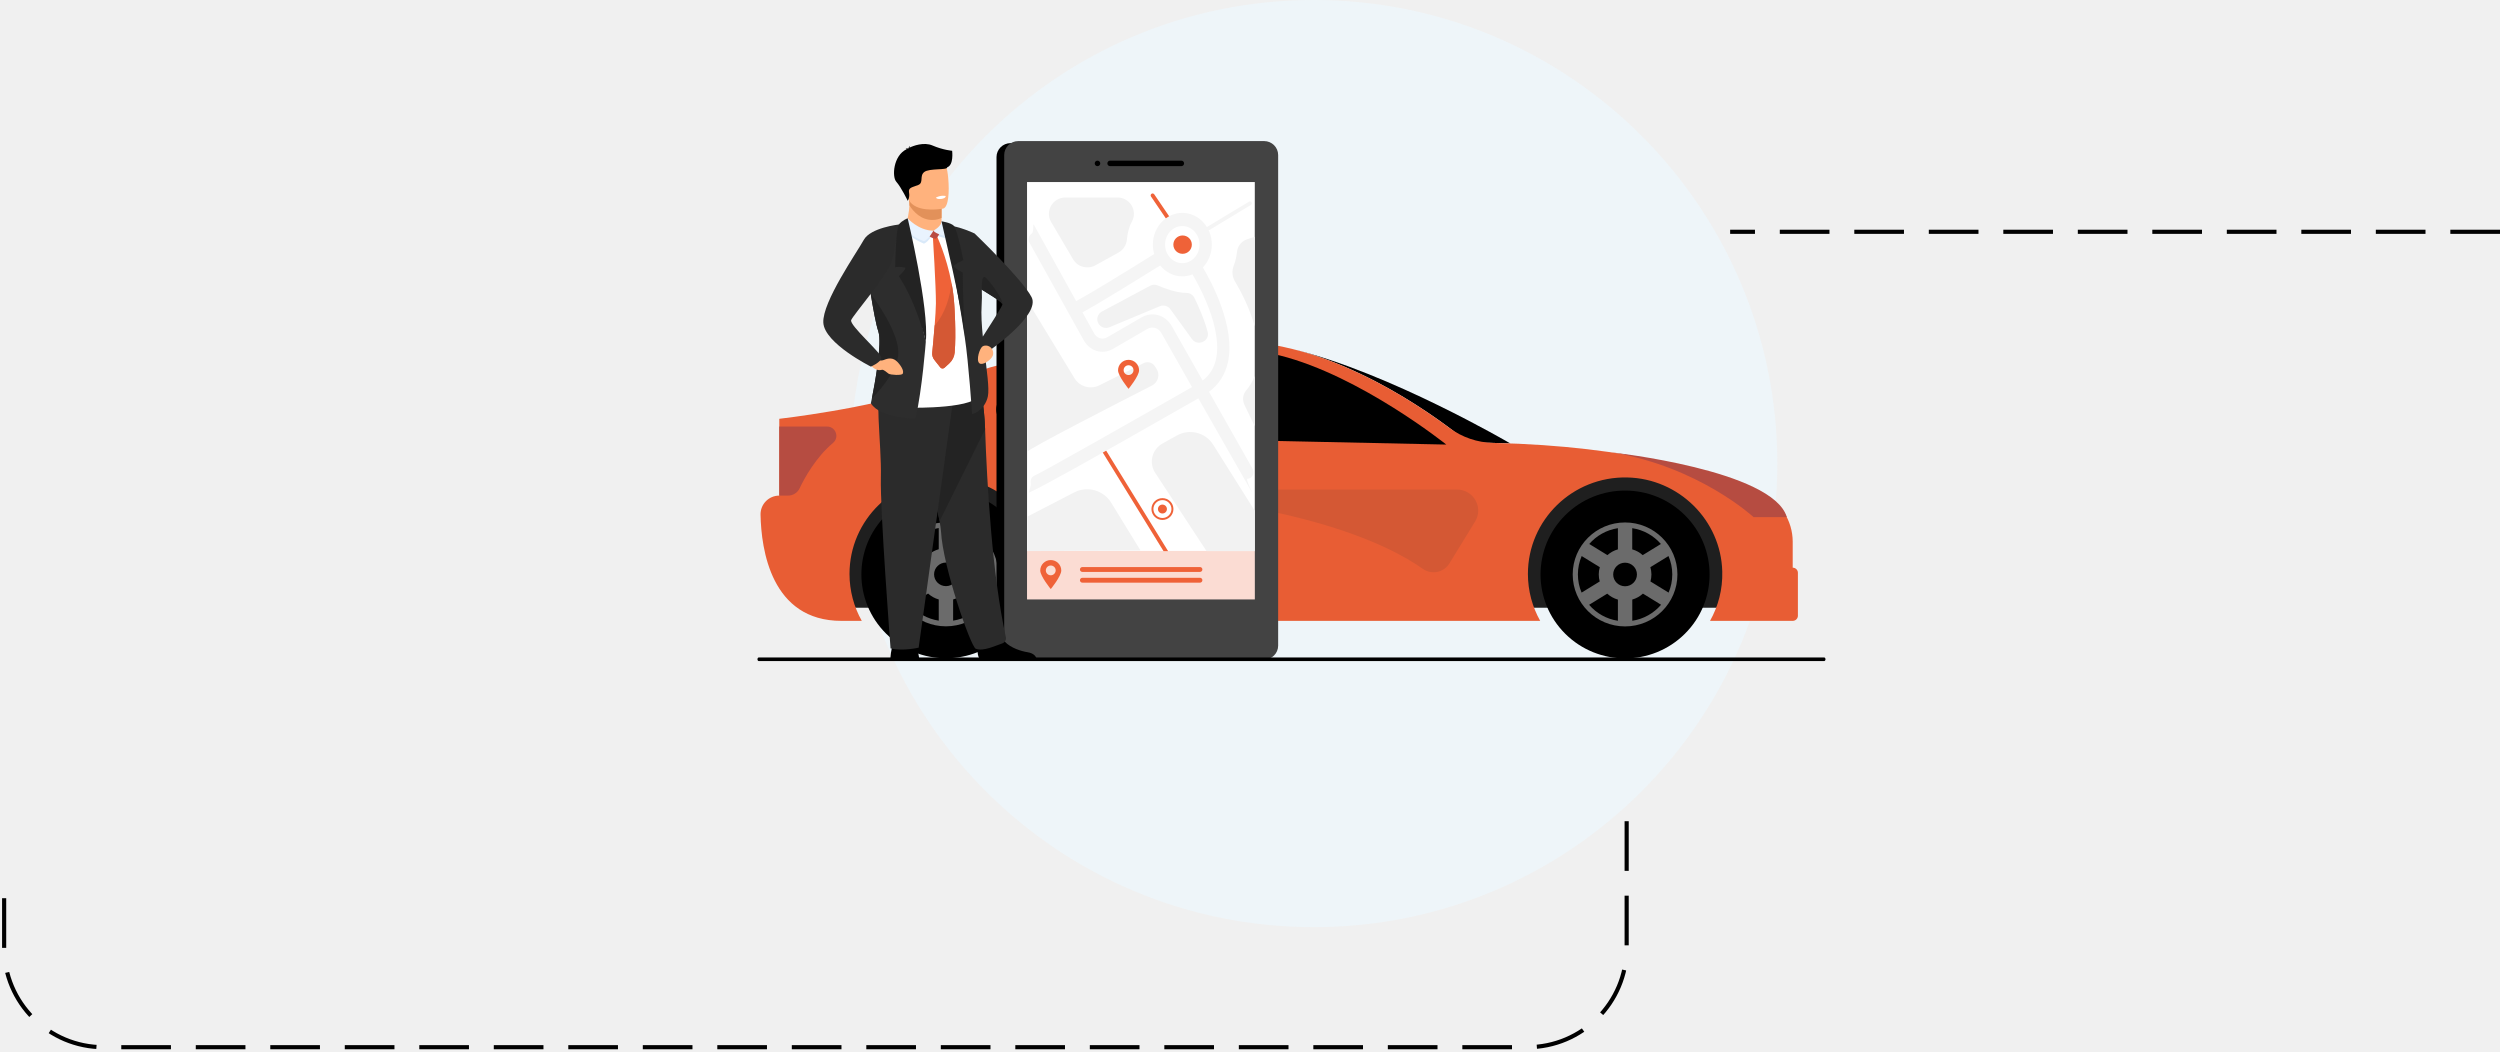
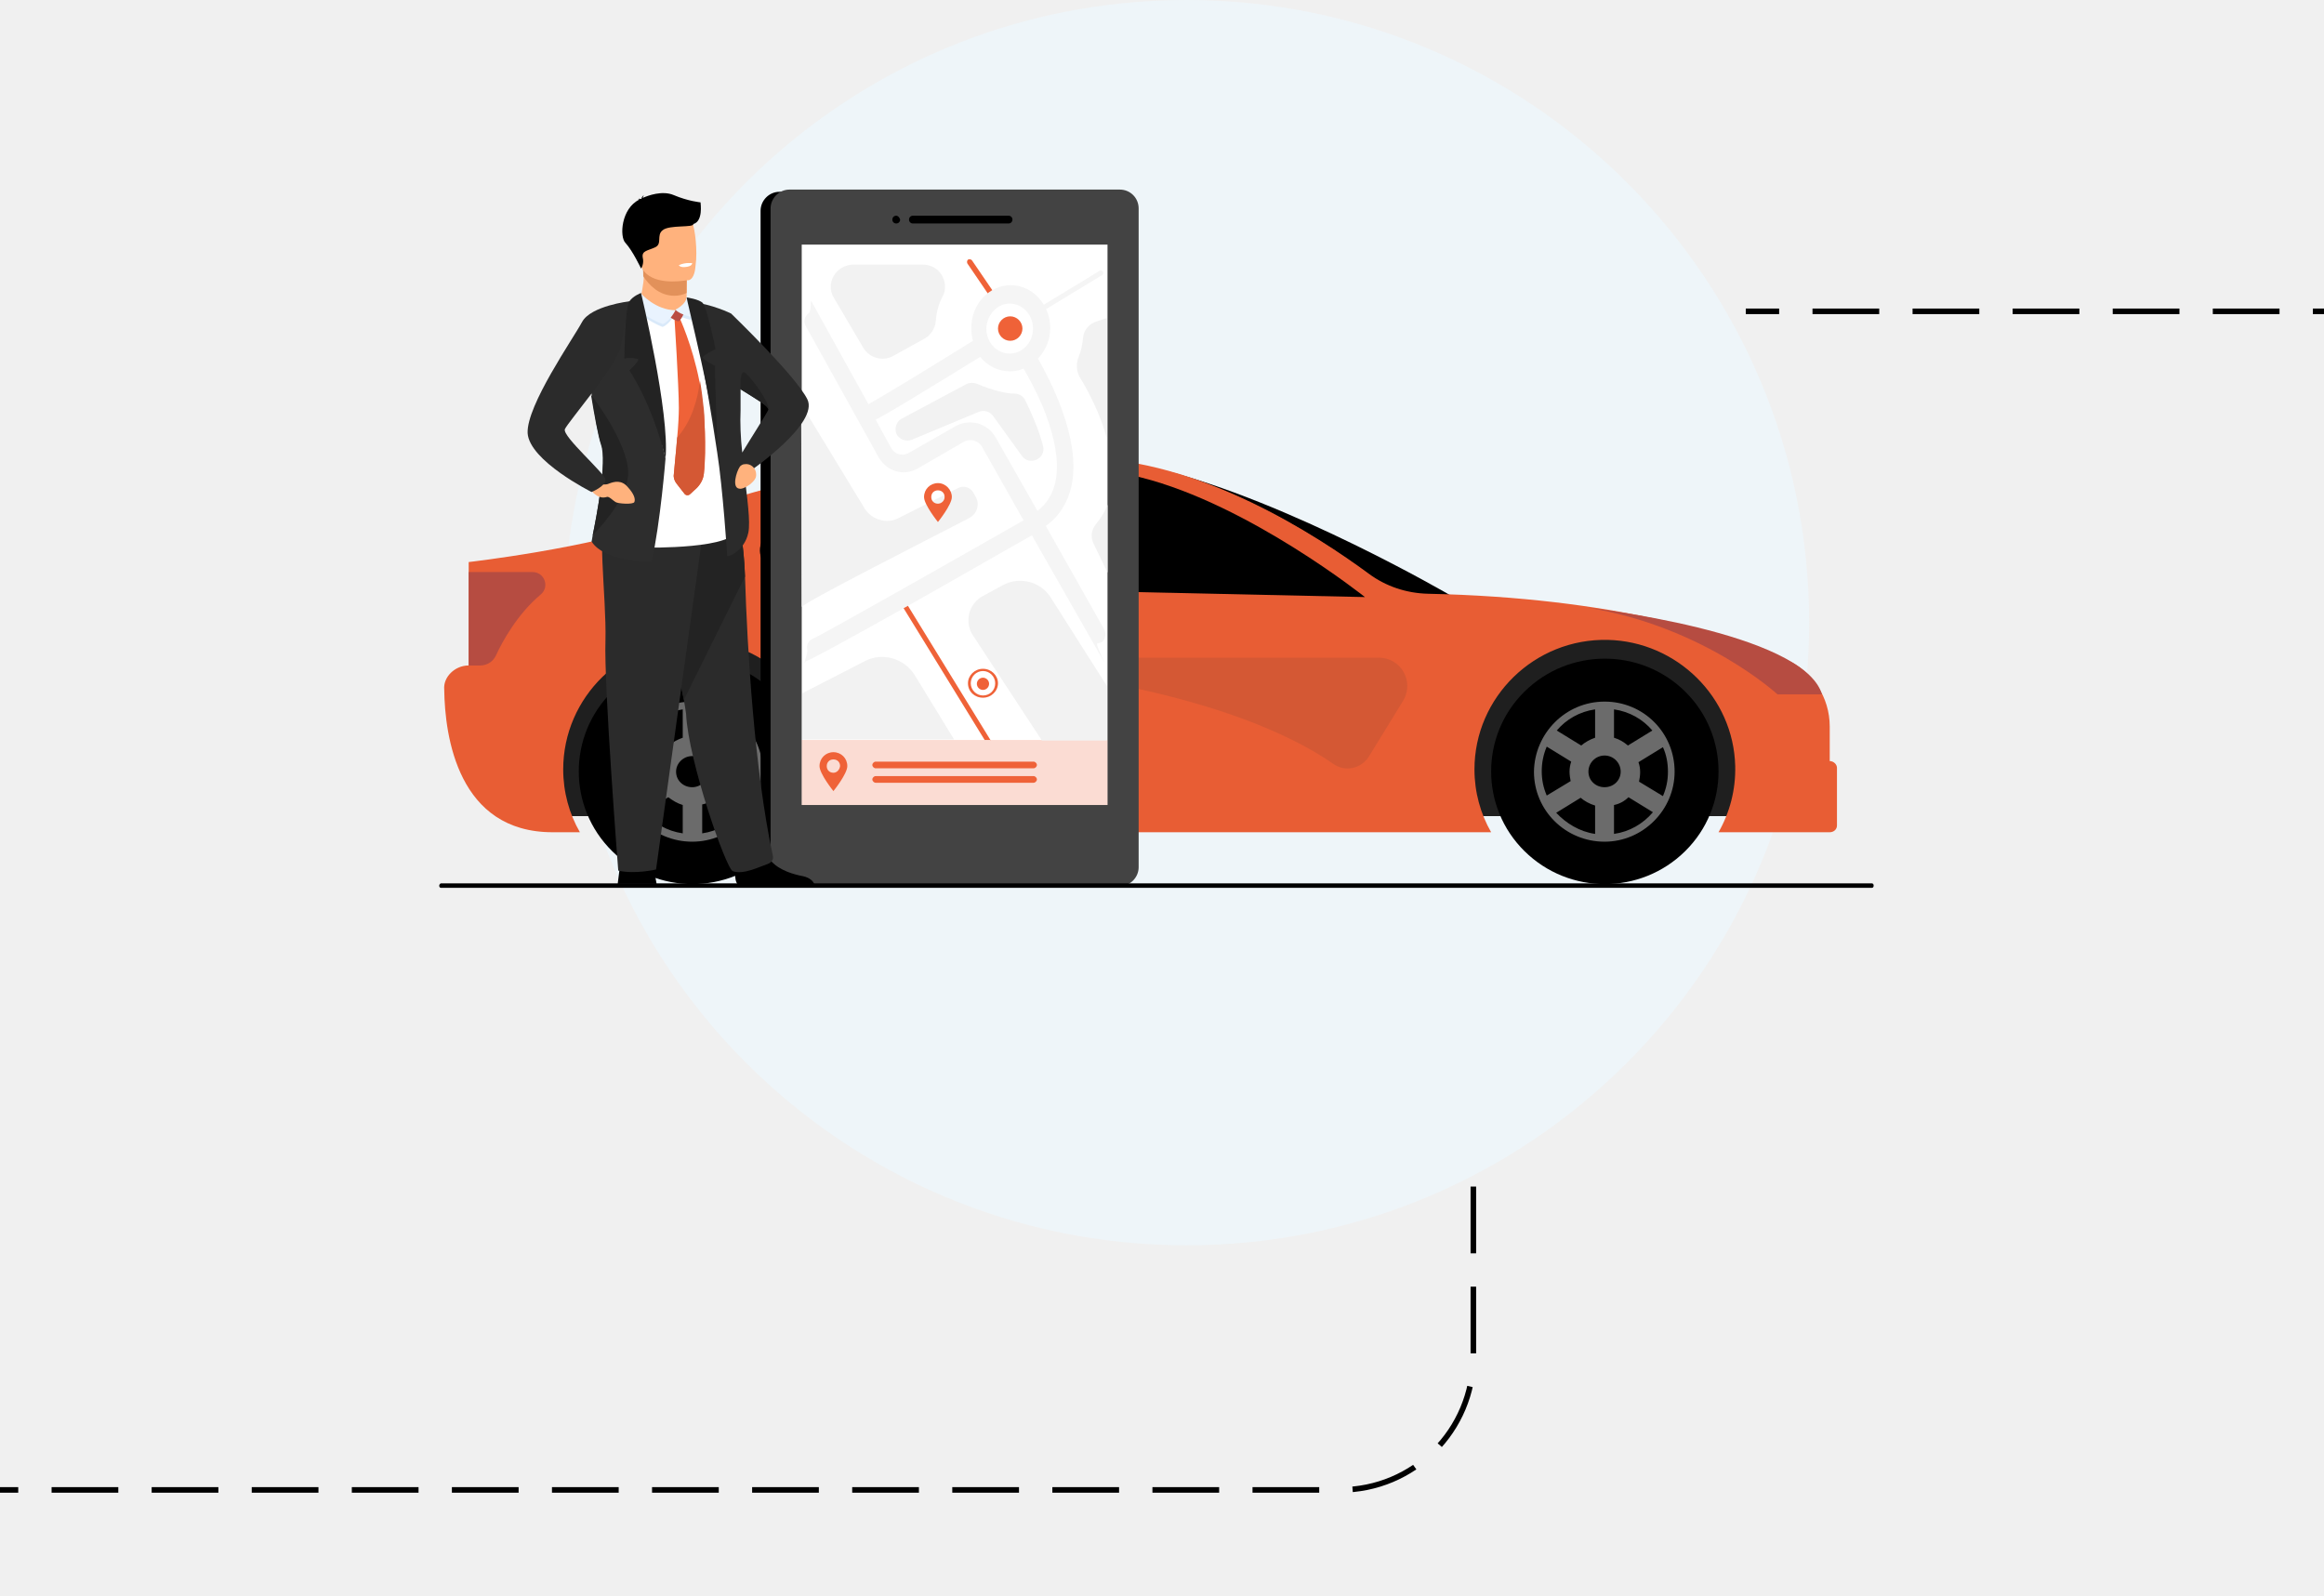
- <svg xmlns="http://www.w3.org/2000/svg" width="604" height="254" viewBox="0 0 604 254" fill="none">
-   <circle cx="317.4" cy="112" r="112" fill="#EEF5F9" />
-   <g clip-path="url(#clip0_2_80)">
-     <path d="M203.199 146.825H420.883L412.038 114.416H203.199V146.825Z" fill="#1F1F1F" />
-     <path d="M364.87 107.124C361.606 107.007 358.215 106.934 354.696 106.934C354.696 106.934 335.2 90.133 312.642 84.423C335.827 90.112 364.87 107.124 364.87 107.124Z" fill="black" />
-     <path d="M188.273 119.735V101.182C188.273 101.182 210.194 98.691 223.45 93.932C254.13 82.745 270.629 82.534 298.492 82.534C319.647 82.534 341.078 96.602 350.168 103.377C353.229 105.657 356.95 106.923 360.777 107.007C394.242 107.736 414.93 114.363 425.209 118.848C430.025 120.948 433.119 125.687 433.119 130.9V137.148C433.81 137.148 434.373 137.707 434.373 138.393V148.756C434.373 149.442 433.81 150.002 433.119 150.002H418.82H413.144C415.121 146.487 416.216 142.403 416.099 138.066C415.791 125.697 405.617 115.629 393.158 115.355C379.944 115.06 369.143 125.613 369.143 138.657C369.143 142.773 370.228 146.646 372.109 150.002H249.24C251.217 146.487 252.312 142.403 252.195 138.066C251.887 125.697 241.714 115.629 229.254 115.355C216.04 115.06 205.24 125.613 205.24 138.657C205.24 142.773 206.324 146.646 208.206 150.002H203.294C186.317 150.002 183.904 132.758 183.745 124.315C183.713 121.793 185.754 119.735 188.273 119.735Z" fill="#E85D34" />
-     <path d="M309.25 85.89C328.64 90.766 349.423 107.409 349.423 107.409L294.399 106.237C292.241 106.195 290.296 104.929 289.392 102.987L280.962 84.919H301.362C304.02 84.919 306.667 85.236 309.25 85.89Z" fill="black" />
-     <path d="M277.719 85.331L285.448 102.902C286.043 104.253 285.044 105.762 283.556 105.762C275.763 105.762 255.289 105.477 243.51 102.544C240.682 101.836 239.725 98.301 241.83 96.296C246.625 91.748 257.032 85.331 277.719 85.331Z" fill="black" />
-     <path d="M431.694 124.937H423.657C423.657 124.937 410.507 112.759 389.416 109.297C389.405 109.297 428.377 113.561 431.694 124.937Z" fill="#B64C41" />
-     <path d="M188.273 119.735H190.399C191.59 119.735 192.674 119.059 193.184 117.983C194.417 115.397 197.118 110.49 201.264 107.007C202.869 105.656 201.912 103.05 199.807 103.05H188.273V119.735Z" fill="#B64C41" />
-     <path d="M293.814 111.387H304.509C305.104 111.387 305.583 110.912 305.583 110.321C305.583 109.73 305.104 109.255 304.509 109.255H293.814C293.219 109.255 292.741 109.73 292.741 110.321C292.751 110.912 293.23 111.387 293.814 111.387Z" fill="black" />
-     <path d="M246.54 111.387H257.234C257.83 111.387 258.308 110.912 258.308 110.321C258.308 109.73 257.83 109.255 257.234 109.255H246.54C245.945 109.255 245.466 109.73 245.466 110.321C245.466 110.912 245.945 111.387 246.54 111.387Z" fill="black" />
-     <path d="M255.597 118.278H352.017C356.004 118.278 358.46 122.605 356.387 125.993L350.178 136.124C348.828 138.33 345.873 138.931 343.757 137.433C335.508 131.607 311.759 119.503 255.597 118.278Z" fill="#D45834" />
-     <path d="M242.972 153.099C250.947 145.182 250.947 132.346 242.972 124.429C234.997 116.512 222.067 116.512 214.092 124.429C206.117 132.346 206.117 145.182 214.092 153.099C222.067 161.016 234.997 161.016 242.972 153.099Z" fill="black" />
-     <path d="M228.532 126.204C235.516 126.204 241.182 131.829 241.182 138.762C241.182 145.696 235.516 151.321 228.532 151.321C221.547 151.321 215.881 145.696 215.881 138.762C215.881 131.829 221.547 126.204 228.532 126.204ZM226.799 127.576C224.046 127.998 221.611 129.391 219.878 131.396L224.269 134.087C224.981 133.443 225.853 132.958 226.799 132.694V127.576ZM230.265 127.576V132.694C231.221 132.958 232.082 133.443 232.795 134.087L237.185 131.396C235.452 129.391 233.029 127.998 230.265 127.576ZM239.046 143.152C239.62 141.801 239.939 140.324 239.939 138.762C239.939 137.19 239.609 135.681 239.024 134.319L234.644 137.01C234.804 137.57 234.9 138.15 234.9 138.762C234.9 139.353 234.815 139.923 234.666 140.461L239.046 143.152ZM230.265 149.949C233.039 149.527 235.484 148.112 237.228 146.076L232.848 143.395C232.125 144.06 231.243 144.556 230.275 144.83V149.949H230.265ZM231.413 138.762C231.413 137.19 230.126 135.913 228.542 135.913C226.958 135.913 225.672 137.19 225.672 138.762C225.672 140.335 226.958 141.611 228.542 141.611C230.126 141.611 231.413 140.335 231.413 138.762ZM226.799 149.949V144.83C225.821 144.556 224.949 144.06 224.226 143.395L219.847 146.076C221.579 148.112 224.024 149.527 226.799 149.949ZM222.419 140.461C222.27 139.923 222.185 139.353 222.185 138.762C222.185 138.15 222.27 137.57 222.44 137.01L218.061 134.319C217.476 135.681 217.146 137.179 217.146 138.762C217.146 140.313 217.465 141.801 218.039 143.152L222.419 140.461Z" fill="#6B6B6B" />
-     <path d="M407.056 153.129C415.031 145.212 415.031 132.376 407.056 124.459C399.081 116.542 386.151 116.542 378.176 124.459C370.201 132.376 370.201 145.212 378.176 153.129C386.151 161.046 399.081 161.046 407.056 153.129Z" fill="black" />
-     <path d="M392.616 126.225C399.6 126.225 405.266 131.85 405.266 138.783C405.266 145.717 399.6 151.342 392.616 151.342C385.631 151.342 379.965 145.717 379.965 138.783C379.965 131.85 385.631 126.225 392.616 126.225ZM390.883 127.607C388.13 128.029 385.695 129.422 383.962 131.427L388.353 134.119C389.065 133.475 389.937 132.989 390.883 132.725V127.607ZM394.349 127.607V132.725C395.305 132.989 396.166 133.475 396.879 134.119L401.269 131.427C399.536 129.422 397.102 128.019 394.349 127.607ZM403.13 143.173C403.704 141.822 404.023 140.345 404.023 138.783C404.023 137.211 403.693 135.702 403.108 134.34L398.728 137.031C398.888 137.591 398.984 138.171 398.984 138.783C398.984 139.374 398.899 139.944 398.75 140.482L403.13 143.173ZM394.349 149.98C397.123 149.558 399.568 148.144 401.312 146.107L396.932 143.416C396.209 144.081 395.327 144.577 394.359 144.851V149.98H394.349ZM395.486 138.794C395.486 137.221 394.2 135.944 392.616 135.944C391.032 135.944 389.746 137.221 389.746 138.794C389.746 140.366 391.032 141.643 392.616 141.643C394.2 141.643 395.486 140.366 395.486 138.794ZM390.883 149.98V144.862C389.905 144.587 389.033 144.091 388.31 143.427L383.931 146.118C385.663 148.144 388.108 149.558 390.883 149.98ZM386.493 140.482C386.344 139.944 386.259 139.374 386.259 138.783C386.259 138.171 386.344 137.591 386.514 137.031L382.134 134.34C381.549 135.702 381.22 137.2 381.22 138.783C381.22 140.334 381.539 141.822 382.113 143.173L386.493 140.482Z" fill="#6B6B6B" />
-     <path d="M303.552 159.236H244.148C242.287 159.236 240.756 157.727 240.756 155.87V37.947C240.756 36.1 242.277 34.58 244.148 34.58H303.552C305.412 34.58 306.943 36.089 306.943 37.947V155.88C306.943 157.727 305.412 159.236 303.552 159.236Z" fill="black" />
-     <path d="M305.412 159.363H246.008C244.148 159.363 242.617 157.854 242.617 155.996V37.45C242.617 35.604 244.137 34.084 246.008 34.084H305.412C307.272 34.084 308.803 35.593 308.803 37.45V155.996C308.803 157.843 307.272 159.363 305.412 159.363Z" fill="#434343" />
-     <path d="M285.405 38.812H268.204C267.832 38.812 267.535 39.108 267.535 39.477C267.535 39.846 267.832 40.142 268.204 40.142H285.405C285.777 40.142 286.075 39.846 286.075 39.477C286.075 39.108 285.777 38.812 285.405 38.812Z" fill="black" />
-     <path d="M265.154 38.812C264.782 38.812 264.484 39.108 264.484 39.477C264.484 39.846 264.782 40.142 265.154 40.142C265.526 40.142 265.823 39.846 265.823 39.477C265.823 39.108 265.515 38.812 265.154 38.812Z" fill="black" />
-     <path d="M303.159 43.983H248.134V144.81H303.159V43.983Z" fill="white" />
-     <path d="M303.159 133.106H248.134V144.81H303.159V133.106Z" fill="#EF6238" fill-opacity="0.22" />
-     <path d="M283.13 54.547C282.981 54.547 282.833 54.473 282.737 54.336L278.081 47.476C277.932 47.265 277.996 46.969 278.208 46.822C278.421 46.674 278.718 46.737 278.867 46.948L283.524 53.808C283.672 54.019 283.609 54.315 283.396 54.462C283.311 54.515 283.215 54.547 283.13 54.547Z" fill="#EF6238" />
-     <path d="M283.482 59.105C283.482 57.881 284.481 56.889 285.714 56.889C286.948 56.889 287.947 57.881 287.947 59.105C287.947 60.33 286.948 61.322 285.714 61.322C284.481 61.322 283.482 60.33 283.482 59.105Z" fill="#EF6238" />
-     <path d="M275.551 132.99L268.449 121.434C266.589 118.416 262.698 117.339 259.53 118.964L248.208 124.811V133.148L275.551 132.99Z" fill="#F2F2F2" />
-     <path d="M248.209 109.15C248.145 108.59 270.363 97.203 278.325 93.14C279.824 92.38 280.324 90.502 279.41 89.098L278.984 88.444C278.41 87.568 277.262 87.262 276.316 87.726L265.6 93.098C263.485 94.153 260.912 93.446 259.647 91.462L248.134 72.54L248.209 109.15Z" fill="#F2F2F2" />
-     <path d="M253.96 53.65L259.275 62.662C260.37 64.509 262.752 65.153 264.633 64.108L270.236 61.005C271.384 60.372 272.138 59.201 272.255 57.903C272.372 56.626 272.681 54.958 273.467 53.544C274.158 52.309 274.105 50.8 273.372 49.597C272.649 48.426 271.373 47.719 269.991 47.719H257.383C254.321 47.729 252.418 51.032 253.96 53.65Z" fill="#F2F2F2" />
-     <path d="M303.148 57.206V78.883C301.904 74.345 299.725 70.26 298.353 67.96C297.673 66.82 297.588 65.438 298.066 64.203C298.524 63.032 298.757 61.818 298.864 60.826C299.013 59.412 300.001 58.23 301.362 57.786L303.148 57.206Z" fill="#F2F2F2" />
-     <path d="M301.096 94.301C302 93.225 302.68 92.053 303.148 90.829V102.997L300.65 97.794C300.097 96.644 300.267 95.272 301.096 94.301Z" fill="#F2F2F2" />
-     <path d="M303.148 123.397V133.148H291.497L279.101 114.247C277.507 111.82 278.315 108.559 280.866 107.145L284.364 105.203C287.404 103.514 291.242 104.485 293.091 107.419L303.148 123.397Z" fill="#F2F2F2" />
-     <path d="M266.217 75.273L277.858 69.047C278.432 68.741 279.112 68.709 279.707 68.973C281.206 69.617 284.236 70.778 286.639 70.767C287.457 70.767 288.201 71.221 288.563 71.949C289.434 73.733 290.944 77.036 291.763 80.16C292.358 82.418 289.349 83.811 287.978 81.911L282.758 74.704C282.184 73.901 281.121 73.606 280.207 73.986L268.046 79.062C267.046 79.474 265.898 79.083 265.377 78.154C264.793 77.131 265.175 75.833 266.217 75.273Z" fill="#F2F2F2" />
-     <path d="M289.913 136.997H261.507C261.178 136.997 260.912 137.26 260.912 137.588C260.912 137.915 261.178 138.179 261.507 138.179H289.902C290.231 138.179 290.497 137.915 290.497 137.588C290.508 137.26 290.231 136.997 289.913 136.997Z" fill="#EF6238" />
-     <path d="M289.913 139.593H261.507C261.178 139.593 260.912 139.857 260.912 140.184C260.912 140.511 261.178 140.775 261.507 140.775H289.902C290.231 140.775 290.497 140.511 290.497 140.184C290.508 139.857 290.231 139.593 289.913 139.593Z" fill="#EF6238" />
-     <path d="M253.864 135.308C252.461 135.308 251.323 136.437 251.323 137.83C251.323 139.223 253.864 142.316 253.864 142.316C253.864 142.316 256.405 139.223 256.405 137.83C256.405 136.437 255.267 135.308 253.864 135.308ZM253.864 138.991C253.205 138.991 252.673 138.464 252.673 137.809C252.673 137.155 253.205 136.627 253.864 136.627C254.523 136.627 255.055 137.155 255.055 137.809C255.044 138.464 254.512 138.991 253.864 138.991Z" fill="#EF6238" />
-     <path d="M272.659 86.935C271.256 86.935 270.118 88.064 270.118 89.457C270.118 90.85 272.659 93.942 272.659 93.942C272.659 93.942 275.2 90.85 275.2 89.457C275.2 88.064 274.062 86.935 272.659 86.935ZM272.659 90.608C272 90.608 271.468 90.08 271.468 89.426C271.468 88.771 272 88.244 272.659 88.244C273.318 88.244 273.85 88.771 273.85 89.426C273.85 90.08 273.318 90.608 272.659 90.608Z" fill="#EF6238" />
-     <path d="M282.216 133.159L266.408 107.504C266.27 107.282 265.983 107.219 265.76 107.345C265.536 107.482 265.473 107.767 265.6 107.989L281.11 133.159H282.216Z" fill="#EF6238" />
-     <path d="M281.929 122.986C281.929 123.577 281.451 124.062 280.845 124.062C280.249 124.062 279.76 123.587 279.76 122.986C279.76 122.384 280.239 121.909 280.845 121.909C281.44 121.909 281.929 122.395 281.929 122.986Z" fill="#EF6238" />
-     <path d="M280.845 120.347C279.378 120.347 278.187 121.529 278.187 122.985C278.187 124.442 279.378 125.624 280.845 125.624C282.312 125.624 283.502 124.442 283.502 122.985C283.502 121.529 282.312 120.347 280.845 120.347ZM280.845 125.149C279.643 125.149 278.665 124.178 278.665 122.985C278.665 121.793 279.643 120.822 280.845 120.822C282.046 120.822 283.024 121.793 283.024 122.985C283.024 124.178 282.046 125.149 280.845 125.149Z" fill="#EF6238" />
-     <path d="M227.479 52.658V53.47C227.479 53.47 227.702 56.003 224.555 56.383C221.408 56.752 218.825 56.71 218.91 54.747C219.197 53.228 219.697 50.874 219.718 49.629C219.729 49.165 219.697 48.669 219.601 48.109L225.703 47.993L227.5 48.289L227.479 52.658Z" fill="#FFB27D" />
-     <path d="M227.5 48.268L227.478 52.658C226.83 52.953 226.096 53.144 225.278 53.144C222.471 53.144 220.664 51.107 219.718 49.619C219.729 49.154 219.697 48.658 219.601 48.099L225.703 47.983L227.5 48.268Z" fill="#E2915A" />
-     <path d="M219.133 47.117C219.846 50.895 224.757 50.769 226.883 50.537C227.479 50.473 227.861 50.399 227.861 50.399C228.531 50.22 228.914 49.165 229.084 47.782C229.435 45.049 228.988 41.039 228.531 40.015C227.829 38.474 226.511 36.807 221.568 38.01C216.614 39.213 218.23 42.273 219.133 47.117Z" fill="#FFB27D" />
-     <path d="M215.115 159.046H222.078C222.025 158.687 221.844 157.579 221.526 156.566C221.409 156.207 221.281 155.869 221.132 155.574C220.452 154.234 216.157 155.088 216.157 155.088C216.157 155.088 215.753 155.426 215.445 156.724C215.307 157.294 215.179 158.054 215.115 159.046Z" fill="black" />
-     <path d="M236.153 156.872C236.174 157.811 236.291 158.698 236.631 159.056H250.409C250.239 158.56 249.739 157.822 248.325 157.59C246.72 157.336 244.211 156.566 242.755 155.025C242.234 154.476 241.841 153.833 241.67 153.083C241.022 150.223 236.313 153.959 236.313 153.959C236.313 153.959 236.132 155.468 236.153 156.872Z" fill="black" />
-     <path d="M227 125.909C227.191 126.954 227.308 127.819 227.351 128.431C227.787 136.905 234.537 156.292 235.749 156.746C237.62 157.442 240.565 155.954 242.095 155.469C242.733 155.268 243.159 154.624 243.02 153.981C239.682 138.721 238.449 116.749 238.003 103.747C237.779 97.193 236.642 92.666 236.642 92.666C236.642 92.666 220.175 88.307 220.079 93.827C219.984 98.713 225.533 117.857 227 125.909Z" fill="#2B2B2B" />
-     <path d="M227 125.909L238.003 103.747C237.779 97.193 236.642 92.666 236.642 92.666C236.642 92.666 220.175 88.307 220.079 93.827C219.984 98.713 225.533 117.857 227 125.909Z" fill="#232323" />
-     <path d="M230.657 93.848L221.95 156.471C221.95 156.471 218.123 157.389 215.157 156.65C215.157 156.65 212.606 123.344 212.819 115.292C213.031 107.24 210.99 93.742 213.286 92.254C215.583 90.776 230.657 93.848 230.657 93.848Z" fill="#2B2B2B" />
-     <path d="M230.041 36.427C230.041 36.427 227.861 36.258 225.289 35.15C223.205 34.253 220.569 35.245 219.718 35.688C219.739 35.551 219.793 35.361 219.931 35.182C219.931 35.182 219.548 35.456 219.495 35.825C219.452 35.857 219.442 35.878 219.452 35.878C219.452 35.878 219.017 35.804 218.74 35.92C218.74 35.92 218.932 35.889 219.006 36.015C219.017 36.026 219.027 36.036 219.038 36.047C215.785 37.609 215.487 42.706 216.529 43.888C217.783 45.313 219.304 48.51 219.304 48.51C219.304 48.51 219.856 47.751 219.623 46.505C219.389 45.26 220.484 45.26 221.855 44.69C223.226 44.12 222.089 42.527 223.29 41.566C224.491 40.595 228.903 41.165 228.839 40.427C230.466 39.836 230.041 36.585 230.041 36.427Z" fill="black" />
-     <path d="M218.166 55.824L220.175 98.512C220.175 98.512 236.897 98.786 236.419 95.029C235.94 91.272 230.391 57.132 230.391 57.132L218.166 55.824Z" fill="white" />
-     <path d="M212.191 80.023C213.191 82.988 211.309 92.929 210.639 96.296C210.491 97.013 210.395 97.425 210.395 97.425C212.712 101.161 221.196 101.119 221.196 101.119C222.822 93.963 223.673 82.566 223.673 82.566L217.167 54.241L208.981 61.755C208.981 61.755 209.598 66.335 210.363 70.999C210.969 74.693 211.649 78.45 212.191 80.023Z" fill="#2D2D2D" />
-     <path d="M226.107 47.74C226.107 47.74 226.266 48.225 227.51 48.046C227.51 48.046 228.552 47.898 228.478 47.35C228.478 47.36 227.425 47.054 226.107 47.74Z" fill="white" />
-     <path d="M235.515 56.436C235.515 56.436 235.515 56.446 235.515 56.457C235.909 56.837 247.081 67.601 249.239 71.812C251.44 76.086 239.172 84.603 239.172 84.603C239.172 84.603 238.386 84.909 237.833 84.793C238.407 89.521 239.055 93.879 238.673 95.747C237.982 99.114 234.846 100.243 234.846 99.979C234.846 99.894 234.038 87.705 233.081 81.416C230.944 67.443 228.403 54.325 228.403 54.325C232.05 54.705 235.515 56.436 235.515 56.436ZM242.159 73.659C242.181 73.638 242.181 73.606 242.181 73.596C242.181 72.984 239.81 71.622 237.259 70.018C237.227 69.986 237.206 69.965 237.206 69.965C237.248 71.274 237.248 72.561 237.163 73.754C237.014 75.97 237.184 78.63 237.45 81.321C238.662 79.432 241.926 74.355 242.159 73.659Z" fill="#2B2B2B" />
-     <path d="M217.688 54.188C217.666 53.777 219.612 53.217 219.612 53.217C219.612 53.217 221.834 56.278 225.501 56.331C225.501 56.331 224.459 58.346 223.226 58.874C223.226 58.874 217.805 56.605 217.688 54.188Z" fill="#D9E9F9" />
-     <path d="M230.647 85.183C230.562 86.175 230.094 87.104 229.35 87.79L228.18 88.856C227.883 89.12 227.426 89.088 227.181 88.772L225.735 86.946C225.353 86.46 225.161 85.838 225.225 85.226C225.363 83.843 225.608 81.194 225.81 78.63C225.969 76.551 226.107 74.535 226.118 73.311C226.15 69.395 225.363 56.9 225.363 56.9L226.309 56.953C226.309 56.953 228.659 61.808 229.892 68.403C230.2 70.029 230.434 71.76 230.551 73.554C230.562 73.543 231.051 80.677 230.647 85.183Z" fill="#EF6238" />
-     <path d="M230.647 85.183C230.562 86.175 230.094 87.104 229.35 87.79L228.18 88.856C227.883 89.12 227.426 89.088 227.181 88.772L225.735 86.946C225.353 86.46 225.161 85.838 225.225 85.226C225.363 83.843 225.608 81.194 225.81 78.63C228.425 75.717 229.488 71.686 229.892 68.393C230.2 70.018 230.434 71.749 230.551 73.543C230.562 73.543 231.051 80.677 230.647 85.183Z" fill="#D45834" />
-     <path d="M225.501 56.267C225.501 56.267 227.447 55.127 227.447 53.882C227.447 53.882 228.701 53.724 229.243 54.325C229.243 54.325 229.701 56.447 229.095 57.681C229.105 57.681 226.309 57.259 225.501 56.267Z" fill="#D9E9F9" />
-     <path d="M224.183 56.077L226.82 55.455C226.82 55.455 227.16 55.486 227.149 55.908C227.138 56.331 226.405 57.576 226.086 57.681C225.756 57.776 223.556 56.943 224.183 56.077Z" fill="#BA4C43" />
-     <path d="M217.996 53.977C217.975 53.566 219.293 52.732 219.293 52.732C219.293 52.732 221.844 55.687 225.501 55.74C225.501 55.74 224.459 57.755 223.226 58.283C223.226 58.283 218.113 56.394 217.996 53.977Z" fill="#E9F3FE" />
-     <path d="M225.501 55.74C225.501 55.74 227.468 54.705 227.468 53.471C227.468 53.471 228.659 53.988 229.201 54.589C229.201 54.589 229.711 55.93 229.095 57.164C229.105 57.164 226.309 56.742 225.501 55.74Z" fill="#E9F3FE" />
-     <path d="M239.959 85.299C239.959 84.212 238.991 83.337 237.907 83.505C237.609 83.547 237.333 83.674 237.142 83.927C236.397 84.909 235.685 87.779 237.003 87.917C237.545 87.969 238.236 87.6 238.768 87.199C239.31 86.787 239.948 86.154 239.948 85.479V85.299H239.959Z" fill="#FFB27D" />
-     <path d="M210.64 96.296C213.042 93.816 217.178 88.94 217.039 84.941C216.848 79.337 210.363 70.999 210.363 70.999C210.969 74.693 211.65 78.45 212.192 80.023C213.191 82.988 211.309 92.929 210.64 96.296Z" fill="#232323" />
-     <path d="M210.714 86.555C210.714 86.555 212.436 87.41 213.489 86.988C214.53 86.555 215.764 86.239 216.933 87.558C218.102 88.877 218.347 89.795 218.102 90.281C217.858 90.766 215.126 90.587 214.679 90.281C214.222 89.975 213.51 89.225 213.053 89.352C211.798 89.711 210.746 88.761 210.151 88.011C209.8 87.558 210.767 87.336 210.714 86.555Z" fill="#FFB27D" />
-     <path d="M217.167 54.241C217.167 54.241 210.299 55.001 208.683 57.966C207.057 60.931 198.637 72.962 198.914 77.965C199.19 82.967 210.406 88.571 210.406 88.571C210.406 88.571 212.893 87.526 212.925 86.407C212.957 85.289 205.175 78.587 205.643 77.342C206.111 76.097 214.69 66.208 215.519 62.947C216.348 59.686 217.167 54.241 217.167 54.241Z" fill="#2B2B2B" />
-     <path d="M237.205 69.966C237.205 69.966 237.227 69.987 237.259 70.018C239.821 71.622 242.181 72.984 242.181 73.596C242.521 72.509 239.193 67.971 238.12 67.053C237.025 66.114 237.205 69.966 237.205 69.966Z" fill="#232323" />
-     <path d="M219.293 52.732C219.293 52.732 224.502 74.409 223.673 82.577C223.673 82.577 221.759 73.849 217.146 66.705C217.146 66.705 218.825 65.238 218.74 64.689C218.74 64.689 217.486 64.32 216.274 64.573C216.274 64.573 216.412 55.233 217.167 54.241C217.922 53.249 219.293 52.732 219.293 52.732Z" fill="#232323" />
-     <path d="M227.468 53.471C227.394 53.502 232.635 74.651 233.07 81.416C233.07 81.416 232.55 69.332 232.603 65.86C232.603 65.86 230.434 64.721 230.434 64.32C230.434 63.919 232.741 62.842 232.741 62.842C232.741 62.842 231.274 55.402 230.477 54.579C229.69 53.766 227.468 53.471 227.468 53.471Z" fill="#232323" />
-     <path d="M302.62 113.244L292.1 94.66C294.451 92.919 295.979 90.544 296.655 87.579C298.584 78.988 292.6 67.95 290.612 64.604C291.944 63.211 292.776 61.259 292.776 59.106C292.776 54.874 289.583 51.434 285.656 51.434C281.728 51.434 278.535 54.874 278.535 59.106C278.535 59.897 278.643 60.657 278.849 61.375C271.189 66.156 262.933 71.179 260.004 72.751L249.818 54.367C249.397 53.618 249.926 56.014 249.23 56.457C248.535 56.911 248.3 57.882 248.721 58.642L261.845 82.228C263.295 84.835 266.38 85.753 268.868 84.307L277.213 79.463C278.398 78.777 279.877 79.21 280.582 80.445L287.987 93.52C273.099 102.026 251.708 114.152 250.053 114.849C249.308 115.091 248.858 115.914 249.044 116.738C249.201 117.466 248.212 119.123 248.878 119.123C248.985 119.123 248.398 119.059 248.515 119.028C248.887 118.933 251.767 117.677 271.415 106.543C279.035 102.227 286.625 97.889 289.524 96.243L302.551 119.08C302.825 119.576 300.866 115.672 301.356 115.672C301.621 115.672 301.885 115.598 302.12 115.44C302.825 114.975 303.041 113.994 302.62 113.244ZM285.646 54.61C287.938 54.61 289.809 56.626 289.809 59.095C289.809 61.565 287.938 63.581 285.646 63.581C283.354 63.581 281.483 61.565 281.483 59.095C281.483 56.626 283.354 54.61 285.646 54.61ZM275.822 76.667L267.467 81.511C266.37 82.144 265.009 81.743 264.372 80.592L261.532 75.474C263.021 74.662 265.832 73.036 271.336 69.67C275.009 67.432 278.604 65.195 280.298 64.14C281.601 65.744 283.52 66.768 285.656 66.768C286.518 66.768 287.34 66.599 288.104 66.293C288.839 67.538 290.23 70.018 291.474 73.015C293.08 76.867 294.774 82.397 293.775 86.829C293.295 88.972 292.228 90.66 290.553 91.937L283.099 78.777C281.581 76.107 278.388 75.168 275.822 76.667Z" fill="#F5F5F5" />
-     <path d="M290.288 56.636C290.132 56.636 289.985 56.552 289.906 56.394C289.789 56.172 289.867 55.887 290.073 55.761L301.797 48.7C302.003 48.574 302.267 48.658 302.385 48.88C302.502 49.101 302.424 49.386 302.218 49.513L290.504 56.584C290.435 56.626 290.357 56.636 290.288 56.636Z" fill="#F5F5F5" />
-     <path d="M440.698 159.721H183.334C183.153 159.721 183 159.519 183 159.279C183 159.039 183.153 158.837 183.334 158.837H440.708C440.889 158.837 441.042 159.039 441.042 159.279C441.032 159.532 440.88 159.721 440.698 159.721Z" fill="black" />
+ <svg xmlns="http://www.w3.org/2000/svg" xmlns:xlink="http://www.w3.org/1999/xlink" version="1.1" id="Layer_1" x="0px" y="0px" viewBox="0 0 418 287" style="enable-background:new 0 0 418 287;" xml:space="preserve">
+   <style type="text/css">
+ 	.st0{fill:#EEF5F9;}
+ 	.st1{clip-path:url(#SVGID_00000067227967675075901970000011303733842411439745_);}
+ 	.st2{fill:#1F1F1F;}
+ 	.st3{fill:#E85D34;}
+ 	.st4{fill:#B64C41;}
+ 	.st5{fill:#D45834;}
+ 	.st6{fill:#6B6B6B;}
+ 	.st7{fill:#434343;}
+ 	.st8{fill:#FFFFFF;}
+ 	.st9{fill:#EF6238;fill-opacity:0.22;}
+ 	.st10{fill:#EF6238;}
+ 	.st11{fill:#F2F2F2;}
+ 	.st12{fill:#FFB27D;}
+ 	.st13{fill:#E2915A;}
+ 	.st14{fill:#2B2B2B;}
+ 	.st15{fill:#232323;}
+ 	.st16{fill:#2D2D2D;}
+ 	.st17{fill:#D9E9F9;}
+ 	.st18{fill:#BA4C43;}
+ 	.st19{fill:#E9F3FE;}
+ 	.st20{fill:#F5F5F5;}
+ 	.st21{fill:none;stroke:#000000;stroke-dasharray:12,6;}
+ </style>
+   <circle class="st0" cx="213.4" cy="112" r="112" />
+   <g>
+     <defs>
+       <rect id="SVGID_1_" x="79" y="5.8" width="287.3" height="153.9" />
+     </defs>
+     <clipPath id="SVGID_00000130643316474049399590000008244483111932604596_">
+       <use xlink:href="#SVGID_1_" style="overflow:visible;" />
+     </clipPath>
+     <g style="clip-path:url(#SVGID_00000130643316474049399590000008244483111932604596_);">
+       <path class="st2" d="M99.2,146.8h217.7l-8.8-32.4H99.2V146.8z" />
+       <path d="M260.9,107.1c-3.3-0.1-6.7-0.2-10.2-0.2c0,0-19.5-16.8-42.1-22.5C231.8,90.1,260.9,107.1,260.9,107.1z" />
+       <path class="st3" d="M84.3,119.7v-18.6c0,0,21.9-2.5,35.2-7.3c30.7-11.2,47.2-11.4,75-11.4c21.2,0,42.6,14.1,51.7,20.8    c3.1,2.3,6.8,3.5,10.6,3.6c33.5,0.7,54.2,7.4,64.4,11.8c4.8,2.1,7.9,6.8,7.9,12.1v6.2c0.7,0,1.3,0.6,1.3,1.2v10.4    c0,0.7-0.6,1.2-1.3,1.2h-14.3h-5.7c2-3.5,3.1-7.6,3-11.9c-0.3-12.4-10.5-22.4-22.9-22.7c-13.2-0.3-24,10.3-24,23.3    c0,4.1,1.1,8,3,11.3H145.2c2-3.5,3.1-7.6,3-11.9c-0.3-12.4-10.5-22.4-22.9-22.7c-13.2-0.3-24,10.3-24,23.3c0,4.1,1.1,8,3,11.3    h-4.9c-17,0-19.4-17.2-19.5-25.7C79.7,121.8,81.8,119.7,84.3,119.7z" />
+       <path d="M205.3,85.9c19.4,4.9,40.2,21.5,40.2,21.5l-55-1.2c-2.2,0-4.1-1.3-5-3.2L177,84.9h20.4C200,84.9,202.7,85.2,205.3,85.9z" />
+       <path d="M173.7,85.3l7.7,17.6c0.6,1.4-0.4,2.9-1.9,2.9c-7.8,0-28.3-0.3-40-3.2c-2.8-0.7-3.8-4.2-1.7-6.2    C142.6,91.7,153,85.3,173.7,85.3z" />
+       <path class="st4" d="M327.7,124.9h-8c0,0-13.2-12.2-34.2-15.6C285.4,109.3,324.4,113.6,327.7,124.9z" />
+       <path class="st4" d="M84.3,119.7h2.1c1.2,0,2.3-0.7,2.8-1.8c1.2-2.6,3.9-7.5,8.1-11c1.6-1.4,0.6-4-1.5-4H84.3V119.7z" />
+       <path d="M189.8,111.4h10.7c0.6,0,1.1-0.5,1.1-1.1c0-0.6-0.5-1.1-1.1-1.1h-10.7c-0.6,0-1.1,0.5-1.1,1.1    C188.8,110.9,189.2,111.4,189.8,111.4z" />
+       <path d="M142.5,111.4h10.7c0.6,0,1.1-0.5,1.1-1.1c0-0.6-0.5-1.1-1.1-1.1h-10.7c-0.6,0-1.1,0.5-1.1,1.1    C141.5,110.9,141.9,111.4,142.5,111.4z" />
+       <path class="st5" d="M151.6,118.3H248c4,0,6.4,4.3,4.4,7.7l-6.2,10.1c-1.4,2.2-4.3,2.8-6.4,1.3    C231.5,131.6,207.8,119.5,151.6,118.3z" />
+       <path d="M139,153.1c8-7.9,8-20.8,0-28.7s-20.9-7.9-28.9,0c-8,7.9-8,20.8,0,28.7C118.1,161,131,161,139,153.1z" />
+       <path class="st6" d="M124.5,126.2c7,0,12.7,5.6,12.7,12.6c0,6.9-5.7,12.6-12.7,12.6c-7,0-12.7-5.6-12.7-12.6    C111.9,131.8,117.5,126.2,124.5,126.2z M122.8,127.6c-2.8,0.4-5.2,1.8-6.9,3.8l4.4,2.7c0.7-0.6,1.6-1.1,2.5-1.4V127.6z     M126.3,127.6v5.1c1,0.3,1.8,0.7,2.5,1.4l4.4-2.7C131.5,129.4,129,128,126.3,127.6z M135,143.2c0.6-1.4,0.9-2.8,0.9-4.4    c0-1.6-0.3-3.1-0.9-4.4l-4.4,2.7c0.2,0.6,0.3,1.1,0.3,1.8c0,0.6-0.1,1.2-0.2,1.7L135,143.2z M126.3,149.9c2.8-0.4,5.2-1.8,7-3.9    l-4.4-2.7c-0.7,0.7-1.6,1.2-2.6,1.4L126.3,149.9L126.3,149.9z M127.4,138.8c0-1.6-1.3-2.8-2.9-2.8c-1.6,0-2.9,1.3-2.9,2.8    c0,1.6,1.3,2.8,2.9,2.8C126.1,141.6,127.4,140.3,127.4,138.8z M122.8,149.9v-5.1c-1-0.3-1.8-0.8-2.6-1.4l-4.4,2.7    C117.6,148.1,120,149.5,122.8,149.9z M118.4,140.5c-0.1-0.5-0.2-1.1-0.2-1.7c0-0.6,0.1-1.2,0.3-1.8l-4.4-2.7    c-0.6,1.4-0.9,2.9-0.9,4.4c0,1.6,0.3,3,0.9,4.4L118.4,140.5z" />
+       <path d="M303.1,153.1c8-7.9,8-20.8,0-28.7s-20.9-7.9-28.9,0s-8,20.8,0,28.7C282.2,161,295.1,161,303.1,153.1z" />
+       <path class="st6" d="M288.6,126.2c7,0,12.6,5.6,12.6,12.6c0,6.9-5.7,12.6-12.6,12.6c-7,0-12.7-5.6-12.7-12.6    C276,131.9,281.6,126.2,288.6,126.2z M286.9,127.6c-2.8,0.4-5.2,1.8-6.9,3.8l4.4,2.7c0.7-0.6,1.6-1.1,2.5-1.4V127.6z M290.3,127.6    v5.1c1,0.3,1.8,0.8,2.5,1.4l4.4-2.7C295.5,129.4,293.1,128,290.3,127.6z M299.1,143.2c0.6-1.4,0.9-2.8,0.9-4.4    c0-1.6-0.3-3.1-0.9-4.4l-4.4,2.7c0.2,0.6,0.3,1.1,0.3,1.8c0,0.6-0.1,1.2-0.2,1.7L299.1,143.2z M290.3,150c2.8-0.4,5.2-1.8,7-3.9    l-4.4-2.7c-0.7,0.7-1.6,1.2-2.6,1.4L290.3,150L290.3,150z M291.5,138.8c0-1.6-1.3-2.9-2.9-2.9c-1.6,0-2.9,1.3-2.9,2.9    c0,1.6,1.3,2.8,2.9,2.8C290.2,141.6,291.5,140.4,291.5,138.8z M286.9,150v-5.1c-1-0.3-1.9-0.8-2.6-1.4l-4.4,2.7    C281.7,148.1,284.1,149.6,286.9,150z M282.5,140.5c-0.1-0.5-0.2-1.1-0.2-1.7c0-0.6,0.1-1.2,0.3-1.8l-4.4-2.7    c-0.6,1.4-0.9,2.9-0.9,4.4c0,1.6,0.3,3,0.9,4.4L282.5,140.5z" />
+       <path d="M199.6,159.2h-59.4c-1.9,0-3.4-1.5-3.4-3.4V37.9c0-1.8,1.5-3.4,3.4-3.4h59.4c1.9,0,3.4,1.5,3.4,3.4v117.9    C202.9,157.7,201.4,159.2,199.6,159.2z" />
+       <path class="st7" d="M201.4,159.4H142c-1.9,0-3.4-1.5-3.4-3.4V37.5c0-1.8,1.5-3.4,3.4-3.4h59.4c1.9,0,3.4,1.5,3.4,3.4V156    C204.8,157.8,203.3,159.4,201.4,159.4z" />
+       <path d="M181.4,38.8h-17.2c-0.4,0-0.7,0.3-0.7,0.7c0,0.4,0.3,0.7,0.7,0.7h17.2c0.4,0,0.7-0.3,0.7-0.7    C182.1,39.1,181.8,38.8,181.4,38.8z" />
+       <path d="M161.2,38.8c-0.4,0-0.7,0.3-0.7,0.7c0,0.4,0.3,0.7,0.7,0.7c0.4,0,0.7-0.3,0.7-0.7C161.8,39.1,161.5,38.8,161.2,38.8z" />
+       <path class="st8" d="M199.2,44h-55v100.8h55V44z" />
+       <path class="st9" d="M199.2,133.1h-55v11.7h55V133.1z" />
+       <path class="st10" d="M179.1,54.5c-0.1,0-0.3-0.1-0.4-0.2l-4.7-6.9c-0.1-0.2-0.1-0.5,0.1-0.7c0.2-0.1,0.5-0.1,0.7,0.1l4.7,6.9    c0.1,0.2,0.1,0.5-0.1,0.7C179.3,54.5,179.2,54.5,179.1,54.5z" />
+       <path class="st10" d="M179.5,59.1c0-1.2,1-2.2,2.2-2.2c1.2,0,2.2,1,2.2,2.2s-1,2.2-2.2,2.2C180.5,61.3,179.5,60.3,179.5,59.1z" />
+       <path class="st11" d="M171.6,133l-7.1-11.6c-1.9-3-5.8-4.1-8.9-2.5l-11.3,5.8v8.3L171.6,133z" />
+       <path class="st11" d="M144.2,109.2c-0.1-0.6,22.2-11.9,30.1-16c1.5-0.8,2-2.6,1.1-4l-0.4-0.7c-0.6-0.9-1.7-1.2-2.7-0.7l-10.7,5.4    c-2.1,1.1-4.7,0.3-6-1.6l-11.5-18.9L144.2,109.2z" />
+       <path class="st11" d="M150,53.6l5.3,9c1.1,1.8,3.5,2.5,5.4,1.4l5.6-3.1c1.1-0.6,1.9-1.8,2-3.1c0.1-1.3,0.4-2.9,1.2-4.4    c0.7-1.2,0.6-2.7-0.1-3.9c-0.7-1.2-2-1.9-3.4-1.9h-12.6C150.3,47.7,148.4,51,150,53.6z" />
+       <path class="st11" d="M199.1,57.2v21.7c-1.2-4.5-3.4-8.6-4.8-10.9c-0.7-1.1-0.8-2.5-0.3-3.8c0.5-1.2,0.7-2.4,0.8-3.4    c0.1-1.4,1.1-2.6,2.5-3L199.1,57.2z" />
+       <path class="st11" d="M197.1,94.3c0.9-1.1,1.6-2.2,2.1-3.5V103l-2.5-5.2C196.1,96.6,196.3,95.3,197.1,94.3z" />
+       <path class="st11" d="M199.1,123.4v9.8h-11.7l-12.4-18.9c-1.6-2.4-0.8-5.7,1.8-7.1l3.5-1.9c3-1.7,6.9-0.7,8.7,2.2L199.1,123.4z" />
+       <path class="st11" d="M162.2,75.3l11.6-6.2c0.6-0.3,1.3-0.3,1.8-0.1c1.5,0.6,4.5,1.8,6.9,1.8c0.8,0,1.6,0.5,1.9,1.2    c0.9,1.8,2.4,5.1,3.2,8.2c0.6,2.3-2.4,3.7-3.8,1.8l-5.2-7.2c-0.6-0.8-1.6-1.1-2.6-0.7L164,79.1c-1,0.4-2.1,0-2.7-0.9    C160.8,77.1,161.2,75.8,162.2,75.3z" />
+       <path class="st10" d="M185.9,137h-28.4c-0.3,0-0.6,0.3-0.6,0.6c0,0.3,0.3,0.6,0.6,0.6h28.4c0.3,0,0.6-0.3,0.6-0.6    C186.5,137.3,186.2,137,185.9,137z" />
+       <path class="st10" d="M185.9,139.6h-28.4c-0.3,0-0.6,0.3-0.6,0.6c0,0.3,0.3,0.6,0.6,0.6h28.4c0.3,0,0.6-0.3,0.6-0.6    C186.5,139.9,186.2,139.6,185.9,139.6z" />
+       <path class="st10" d="M149.9,135.3c-1.4,0-2.5,1.1-2.5,2.5s2.5,4.5,2.5,4.5s2.5-3.1,2.5-4.5S151.3,135.3,149.9,135.3z M149.9,139    c-0.7,0-1.2-0.5-1.2-1.2c0-0.7,0.5-1.2,1.2-1.2s1.2,0.5,1.2,1.2C151,138.5,150.5,139,149.9,139z" />
+       <path class="st10" d="M168.7,86.9c-1.4,0-2.5,1.1-2.5,2.5c0,1.4,2.5,4.5,2.5,4.5s2.5-3.1,2.5-4.5    C171.2,88.1,170.1,86.9,168.7,86.9z M168.7,90.6c-0.7,0-1.2-0.5-1.2-1.2c0-0.7,0.5-1.2,1.2-1.2s1.2,0.5,1.2,1.2    C169.9,90.1,169.3,90.6,168.7,90.6z" />
+       <path class="st10" d="M178.2,133.2l-15.8-25.7c-0.1-0.2-0.4-0.3-0.6-0.2c-0.2,0.1-0.3,0.4-0.2,0.6l15.5,25.2H178.2z" />
+       <path class="st10" d="M177.9,123c0,0.6-0.5,1.1-1.1,1.1c-0.6,0-1.1-0.5-1.1-1.1c0-0.6,0.5-1.1,1.1-1.1    C177.4,121.9,177.9,122.4,177.9,123z" />
+       <path class="st10" d="M176.8,120.3c-1.5,0-2.7,1.2-2.7,2.6c0,1.5,1.2,2.6,2.7,2.6s2.7-1.2,2.7-2.6    C179.5,121.5,178.3,120.3,176.8,120.3z M176.8,125.1c-1.2,0-2.2-1-2.2-2.2c0-1.2,1-2.2,2.2-2.2c1.2,0,2.2,1,2.2,2.2    C179,124.2,178,125.1,176.8,125.1z" />
+       <path class="st12" d="M123.5,52.7v0.8c0,0,0.2,2.5-2.9,2.9c-3.1,0.4-5.7,0.3-5.6-1.6c0.3-1.5,0.8-3.9,0.8-5.1c0-0.5,0-1-0.1-1.5    l6.1-0.1l1.8,0.3L123.5,52.7z" />
+       <path class="st13" d="M123.5,48.3l0,4.4c-0.6,0.3-1.4,0.5-2.2,0.5c-2.8,0-4.6-2-5.6-3.5c0-0.5,0-1-0.1-1.5l6.1-0.1L123.5,48.3z" />
+       <path class="st12" d="M115.1,47.1c0.7,3.8,5.6,3.7,7.8,3.4c0.6-0.1,1-0.1,1-0.1c0.7-0.2,1.1-1.2,1.2-2.6c0.4-2.7-0.1-6.7-0.6-7.8    c-0.7-1.5-2-3.2-7-2C112.6,39.2,114.2,42.3,115.1,47.1z" />
+       <path d="M111.1,159h7c-0.1-0.4-0.2-1.5-0.6-2.5c-0.1-0.4-0.2-0.7-0.4-1c-0.7-1.3-5-0.5-5-0.5s-0.4,0.3-0.7,1.6    C111.3,157.3,111.2,158.1,111.1,159z" />
+       <path d="M132.2,156.9c0,0.9,0.1,1.8,0.5,2.2h13.8c-0.2-0.5-0.7-1.2-2.1-1.5c-1.6-0.3-4.1-1-5.6-2.6c-0.5-0.5-0.9-1.2-1.1-1.9    c-0.6-2.9-5.4,0.9-5.4,0.9S132.1,155.5,132.2,156.9z" />
+       <path class="st14" d="M123,125.9c0.2,1,0.3,1.9,0.4,2.5c0.4,8.5,7.2,27.9,8.4,28.3c1.9,0.7,4.8-0.8,6.3-1.3    c0.6-0.2,1.1-0.8,0.9-1.5c-3.3-15.3-4.6-37.2-5-50.2c-0.2-6.6-1.4-11.1-1.4-11.1s-16.5-4.4-16.6,1.2    C116,98.7,121.5,117.9,123,125.9z" />
+       <path class="st15" d="M123,125.9l11-22.2c-0.2-6.6-1.4-11.1-1.4-11.1s-16.5-4.4-16.6,1.2C116,98.7,121.5,117.9,123,125.9z" />
+       <path class="st14" d="M126.7,93.8l-8.7,62.6c0,0-3.8,0.9-6.8,0.2c0,0-2.6-33.3-2.3-41.4c0.2-8.1-1.8-21.6,0.5-23    C111.6,90.8,126.7,93.8,126.7,93.8z" />
+       <path d="M126,36.4c0,0-2.2-0.2-4.8-1.3c-2.1-0.9-4.7,0.1-5.6,0.5c0-0.1,0.1-0.3,0.2-0.5c0,0-0.4,0.3-0.4,0.6c0,0-0.1,0.1,0,0.1    c0,0-0.4-0.1-0.7,0c0,0,0.2,0,0.3,0.1c0,0,0,0,0,0c-3.3,1.6-3.6,6.7-2.5,7.8c1.3,1.4,2.8,4.6,2.8,4.6s0.6-0.8,0.3-2    c-0.2-1.2,0.9-1.2,2.2-1.8c1.4-0.6,0.2-2.2,1.4-3.1c1.2-1,5.6-0.4,5.5-1.1C126.5,39.8,126,36.6,126,36.4z" />
+       <path class="st8" d="M114.2,55.8l2,42.7c0,0,16.7,0.3,16.2-3.5c-0.5-3.8-6-37.9-6-37.9L114.2,55.8z" />
+       <path class="st16" d="M108.2,80c1,3-0.9,12.9-1.6,16.3c-0.1,0.7-0.2,1.1-0.2,1.1c2.3,3.7,10.8,3.7,10.8,3.7    c1.6-7.2,2.5-18.6,2.5-18.6l-6.5-28.3l-8.2,7.5c0,0,0.6,4.6,1.4,9.2C107,74.7,107.6,78.5,108.2,80z" />
+       <path class="st8" d="M122.1,47.7c0,0,0.2,0.5,1.4,0.3c0,0,1-0.1,1-0.7C124.5,47.4,123.4,47.1,122.1,47.7z" />
+       <path class="st14" d="M131.5,56.4C131.5,56.4,131.5,56.4,131.5,56.4c0.4,0.4,11.6,11.2,13.7,15.4c2.2,4.3-10.1,12.8-10.1,12.8    s-0.8,0.3-1.3,0.2c0.6,4.7,1.2,9.1,0.8,11c-0.7,3.4-3.8,4.5-3.8,4.2c0-0.1-0.8-12.3-1.8-18.6c-2.1-14-4.7-27.1-4.7-27.1    C128.1,54.7,131.5,56.4,131.5,56.4z M138.2,73.7C138.2,73.6,138.2,73.6,138.2,73.7c0-0.7-2.3-2-4.9-3.6c0,0-0.1-0.1-0.1-0.1    c0,1.3,0,2.6,0,3.8c-0.1,2.2,0,4.9,0.3,7.6C134.7,79.4,137.9,74.4,138.2,73.7z" />
+       <path class="st17" d="M113.7,54.2c0-0.4,1.9-1,1.9-1s2.2,3.1,5.9,3.1c0,0-1,2-2.3,2.5C119.2,58.9,113.8,56.6,113.7,54.2z" />
+       <path class="st10" d="M126.6,85.2c-0.1,1-0.6,1.9-1.3,2.6l-1.2,1.1c-0.3,0.3-0.8,0.2-1-0.1l-1.4-1.8c-0.4-0.5-0.6-1.1-0.5-1.7    c0.1-1.4,0.4-4,0.6-6.6c0.2-2.1,0.3-4.1,0.3-5.3c0-3.9-0.8-16.4-0.8-16.4l0.9,0.1c0,0,2.3,4.9,3.6,11.5c0.3,1.6,0.5,3.4,0.7,5.2    C126.6,73.5,127.1,80.7,126.6,85.2z" />
+       <path class="st5" d="M126.6,85.2c-0.1,1-0.6,1.9-1.3,2.6l-1.2,1.1c-0.3,0.3-0.8,0.2-1-0.1l-1.4-1.8c-0.4-0.5-0.6-1.1-0.5-1.7    c0.1-1.4,0.4-4,0.6-6.6c2.6-2.9,3.7-6.9,4.1-10.2c0.3,1.6,0.5,3.4,0.7,5.2C126.6,73.5,127.1,80.7,126.6,85.2z" />
+       <path class="st17" d="M121.5,56.3c0,0,1.9-1.1,1.9-2.4c0,0,1.3-0.2,1.8,0.4c0,0,0.5,2.1-0.1,3.4C125.1,57.7,122.3,57.3,121.5,56.3    z" />
+       <path class="st18" d="M120.2,56.1l2.6-0.6c0,0,0.3,0,0.3,0.5c0,0.4-0.7,1.7-1.1,1.8C121.8,57.8,119.6,56.9,120.2,56.1z" />
+       <path class="st19" d="M114,54c0-0.4,1.3-1.2,1.3-1.2s2.6,3,6.2,3c0,0-1,2-2.3,2.5C119.2,58.3,114.1,56.4,114,54z" />
+       <path class="st19" d="M121.5,55.7c0,0,2-1,2-2.3c0,0,1.2,0.5,1.7,1.1c0,0,0.5,1.3-0.1,2.6C125.1,57.2,122.3,56.7,121.5,55.7z" />
+       <path class="st12" d="M136,85.3c0-1.1-1-2-2.1-1.8c-0.3,0-0.6,0.2-0.8,0.4c-0.7,1-1.5,3.9-0.1,4c0.5,0.1,1.2-0.3,1.8-0.7    c0.5-0.4,1.2-1,1.2-1.7L136,85.3L136,85.3z" />
+       <path class="st15" d="M106.6,96.3c2.4-2.5,6.5-7.4,6.4-11.4c-0.2-5.6-6.7-13.9-6.7-13.9c0.6,3.7,1.3,7.5,1.8,9    C109.2,83,107.3,92.9,106.6,96.3z" />
+       <path class="st12" d="M106.7,86.6c0,0,1.7,0.9,2.8,0.4c1-0.4,2.3-0.7,3.4,0.6c1.2,1.3,1.4,2.2,1.2,2.7c-0.2,0.5-3,0.3-3.4,0    c-0.5-0.3-1.2-1.1-1.6-0.9c-1.3,0.4-2.3-0.6-2.9-1.3C105.8,87.6,106.8,87.3,106.7,86.6z" />
+       <path class="st14" d="M113.2,54.2c0,0-6.9,0.8-8.5,3.7c-1.6,3-10,15-9.8,20c0.3,5,11.5,10.6,11.5,10.6s2.5-1,2.5-2.2    c0-1.1-7.8-7.8-7.3-9.1c0.5-1.2,9-11.1,9.9-14.4C112.3,59.7,113.2,54.2,113.2,54.2z" />
+       <path class="st15" d="M133.2,70C133.2,70,133.2,70,133.2,70c2.6,1.7,5,3,5,3.6c0.3-1.1-3-5.6-4.1-6.5C133,66.1,133.2,70,133.2,70z    " />
+       <path class="st15" d="M115.3,52.7c0,0,5.2,21.7,4.4,29.8c0,0-1.9-8.7-6.5-15.9c0,0,1.7-1.5,1.6-2c0,0-1.3-0.4-2.5-0.1    c0,0,0.1-9.3,0.9-10.3C113.9,53.2,115.3,52.7,115.3,52.7z" />
+       <path class="st15" d="M123.5,53.5c-0.1,0,5.2,21.2,5.6,27.9c0,0-0.5-12.1-0.5-15.6c0,0-2.2-1.1-2.2-1.5c0-0.4,2.3-1.5,2.3-1.5    s-1.5-7.4-2.3-8.3C125.7,53.8,123.5,53.5,123.5,53.5z" />
+       <path class="st20" d="M198.6,113.2l-10.5-18.6c2.4-1.7,3.9-4.1,4.6-7.1c1.9-8.6-4.1-19.6-6-23c1.3-1.4,2.2-3.3,2.2-5.5    c0-4.2-3.2-7.7-7.1-7.7c-3.9,0-7.1,3.4-7.1,7.7c0,0.8,0.1,1.6,0.3,2.3c-7.7,4.8-15.9,9.8-18.8,11.4l-10.2-18.4    c-0.4-0.7,0.1,1.6-0.6,2.1c-0.7,0.5-0.9,1.4-0.5,2.2l13.1,23.6c1.5,2.6,4.5,3.5,7,2.1l8.3-4.8c1.2-0.7,2.7-0.3,3.4,1l7.4,13.1    c-14.9,8.5-36.3,20.6-37.9,21.3c-0.7,0.2-1.2,1.1-1,1.9c0.2,0.7-0.8,2.4-0.2,2.4c0.1,0-0.5-0.1-0.4-0.1c0.4-0.1,3.3-1.4,22.9-12.5    c7.6-4.3,15.2-8.7,18.1-10.3l13,22.8c0.3,0.5-1.7-3.4-1.2-3.4c0.3,0,0.5-0.1,0.8-0.2C198.8,115,199,114,198.6,113.2z M181.6,54.6    c2.3,0,4.2,2,4.2,4.5c0,2.5-1.9,4.5-4.2,4.5s-4.2-2-4.2-4.5C177.5,56.6,179.4,54.6,181.6,54.6z M171.8,76.7l-8.4,4.8    c-1.1,0.6-2.5,0.2-3.1-0.9l-2.8-5.1c1.5-0.8,4.3-2.4,9.8-5.8c3.7-2.2,7.3-4.5,9-5.5c1.3,1.6,3.2,2.6,5.4,2.6    c0.9,0,1.7-0.2,2.4-0.5c0.7,1.2,2.1,3.7,3.4,6.7c1.6,3.9,3.3,9.4,2.3,13.8c-0.5,2.1-1.5,3.8-3.2,5.1l-7.5-13.2    C177.6,76.1,174.4,75.2,171.8,76.7z" />
+       <path class="st20" d="M186.3,56.6c-0.2,0-0.3-0.1-0.4-0.2c-0.1-0.2,0-0.5,0.2-0.6l11.7-7.1c0.2-0.1,0.5,0,0.6,0.2    c0.1,0.2,0,0.5-0.2,0.6l-11.7,7.1C186.4,56.6,186.4,56.6,186.3,56.6z" />
+       <path d="M336.7,159.7H79.3c-0.2,0-0.3-0.2-0.3-0.4c0-0.2,0.2-0.4,0.3-0.4h257.4c0.2,0,0.3,0.2,0.3,0.4    C337,159.5,336.9,159.7,336.7,159.7z" />
+     </g>
  </g>
-   <path d="M604 56L418 56" stroke="black" stroke-dasharray="12 6" />
-   <path d="M1.001 217L1.001 229C1.001 242.255 11.746 253 25.001 253L369 253C382.255 253 393 242.255 393 229L393 196.665" stroke="black" stroke-dasharray="12 6" />
-   <defs>
-     <clipPath id="clip0_2_80">
-       <rect width="287.304" height="153.878" fill="white" transform="translate(183 5.84326)" />
-     </clipPath>
-   </defs>
+   <path class="st21" d="M500,56H314" />
+   <path class="st21" d="M-127,232l0,12c0,13.3,10.7,24,24,24h344c13.3,0,24-10.7,24-24v-32.3" />
</svg>
